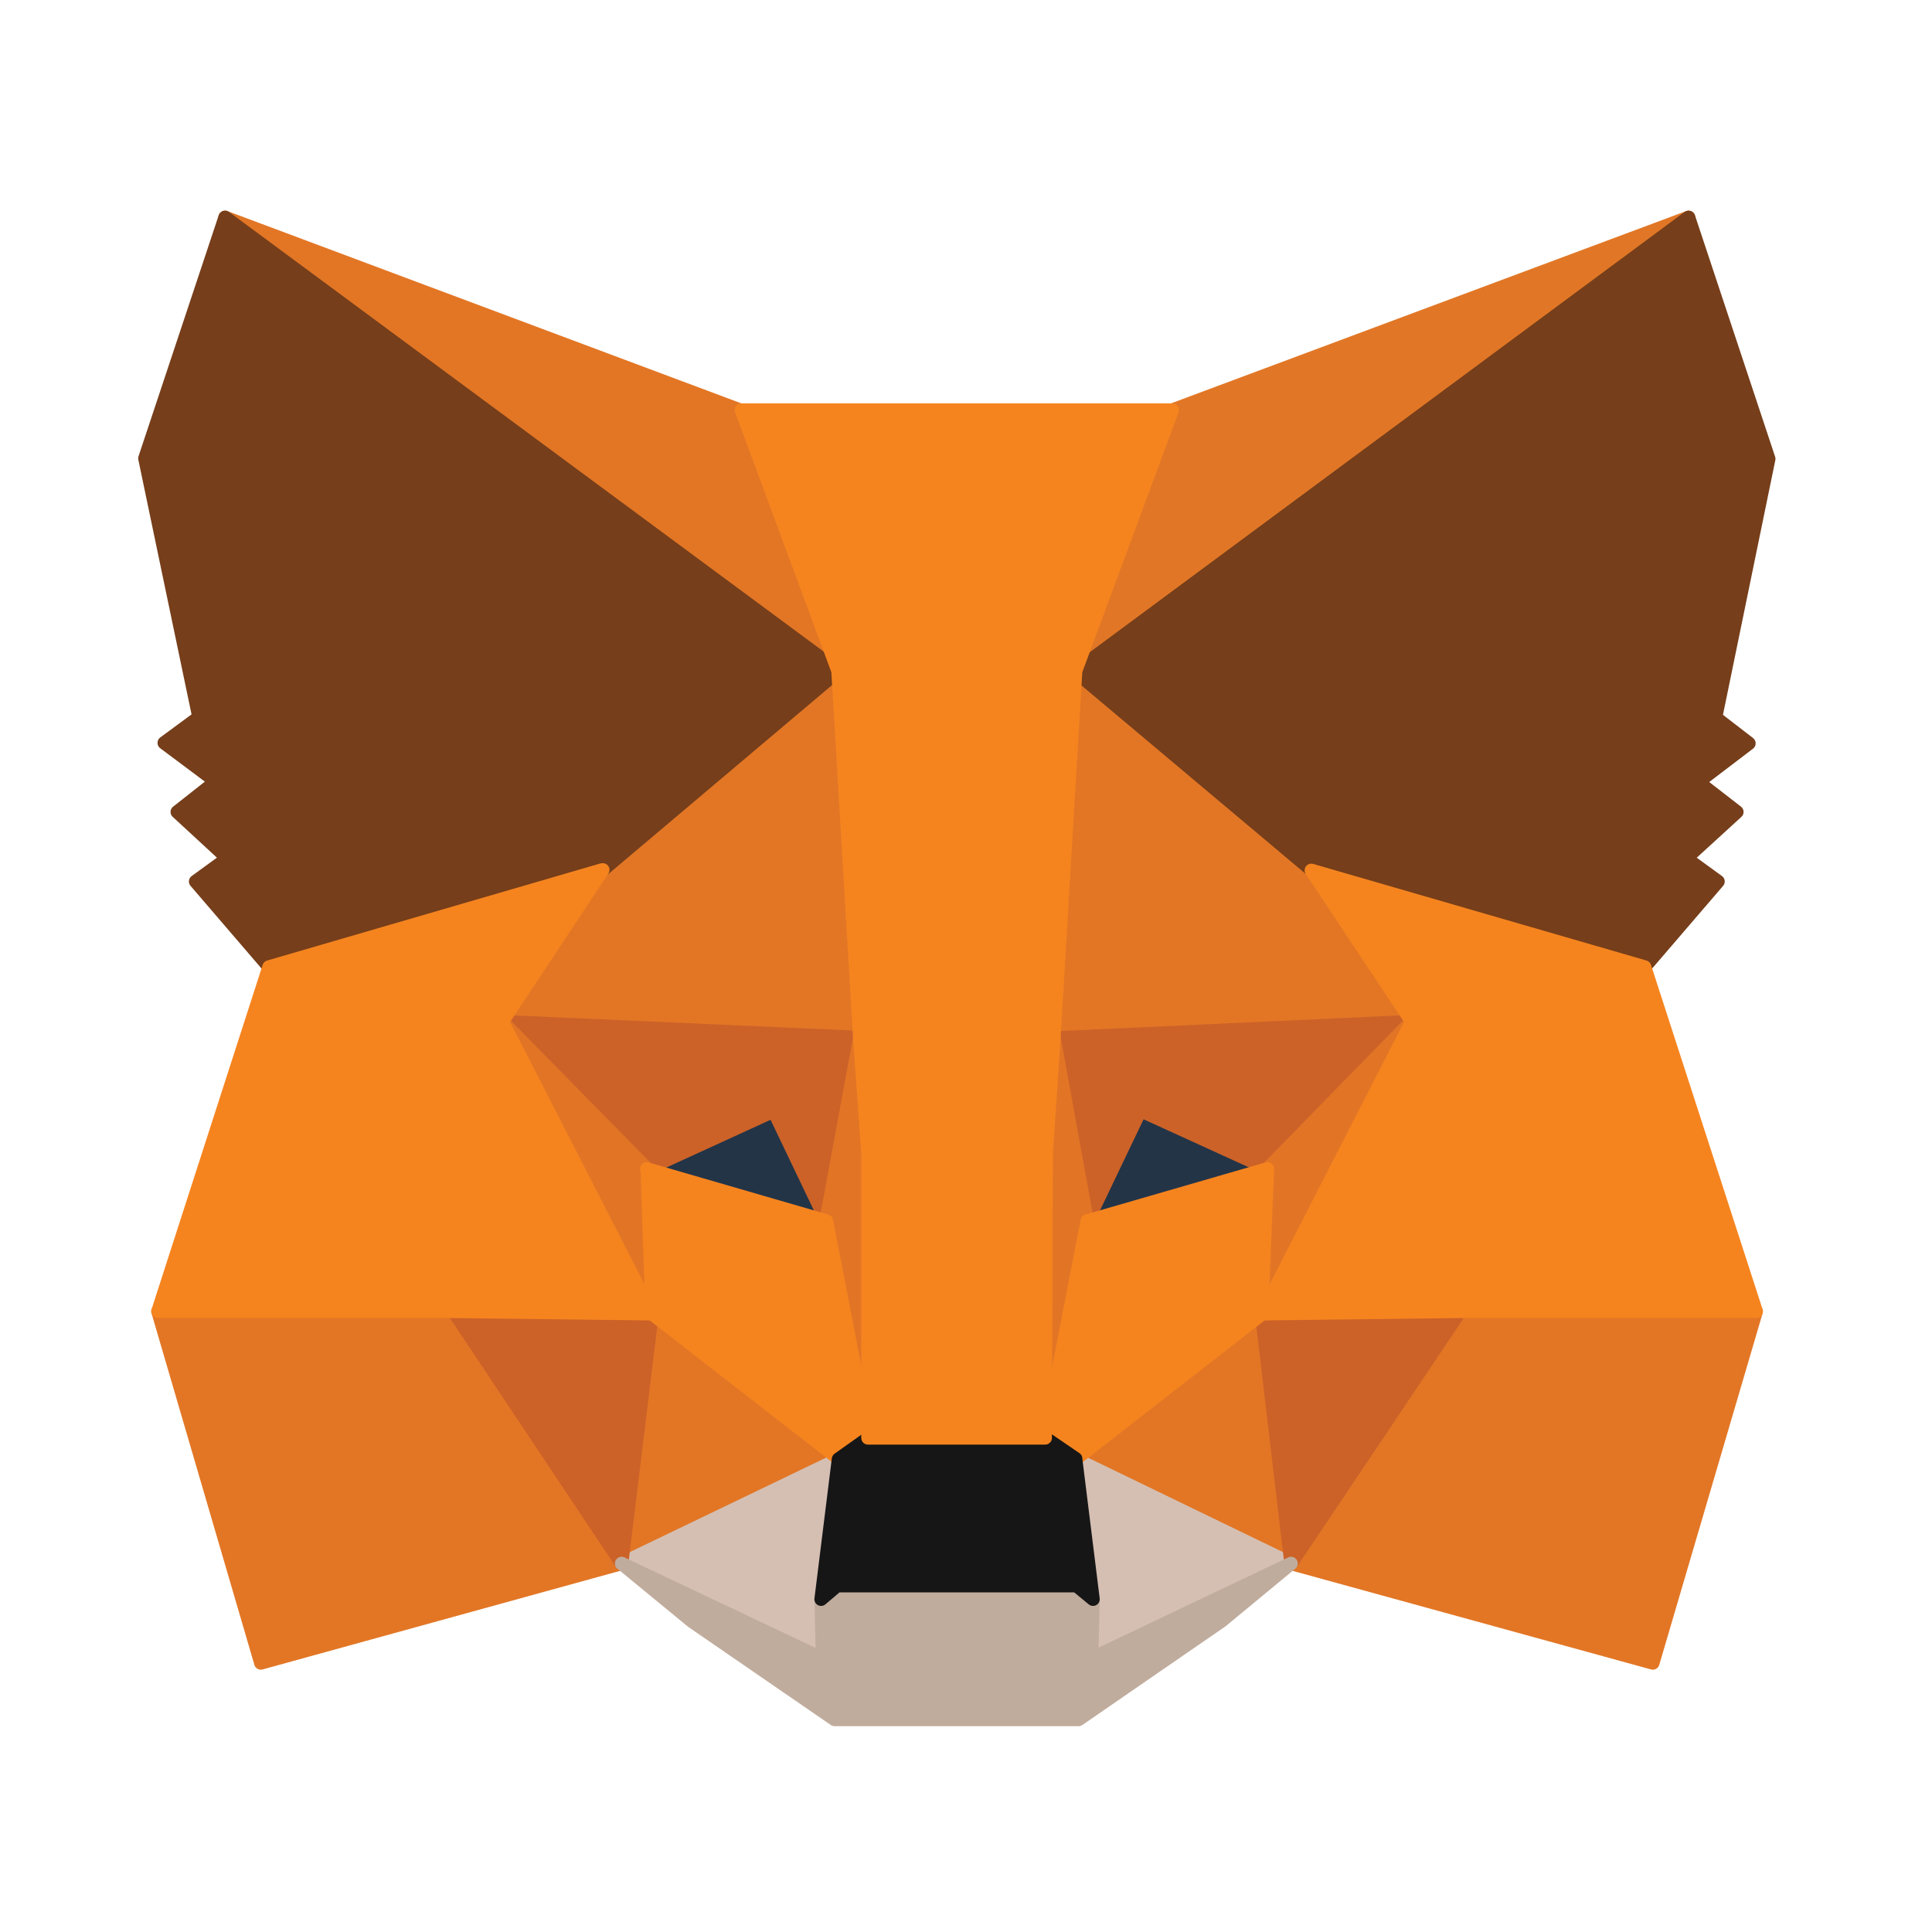
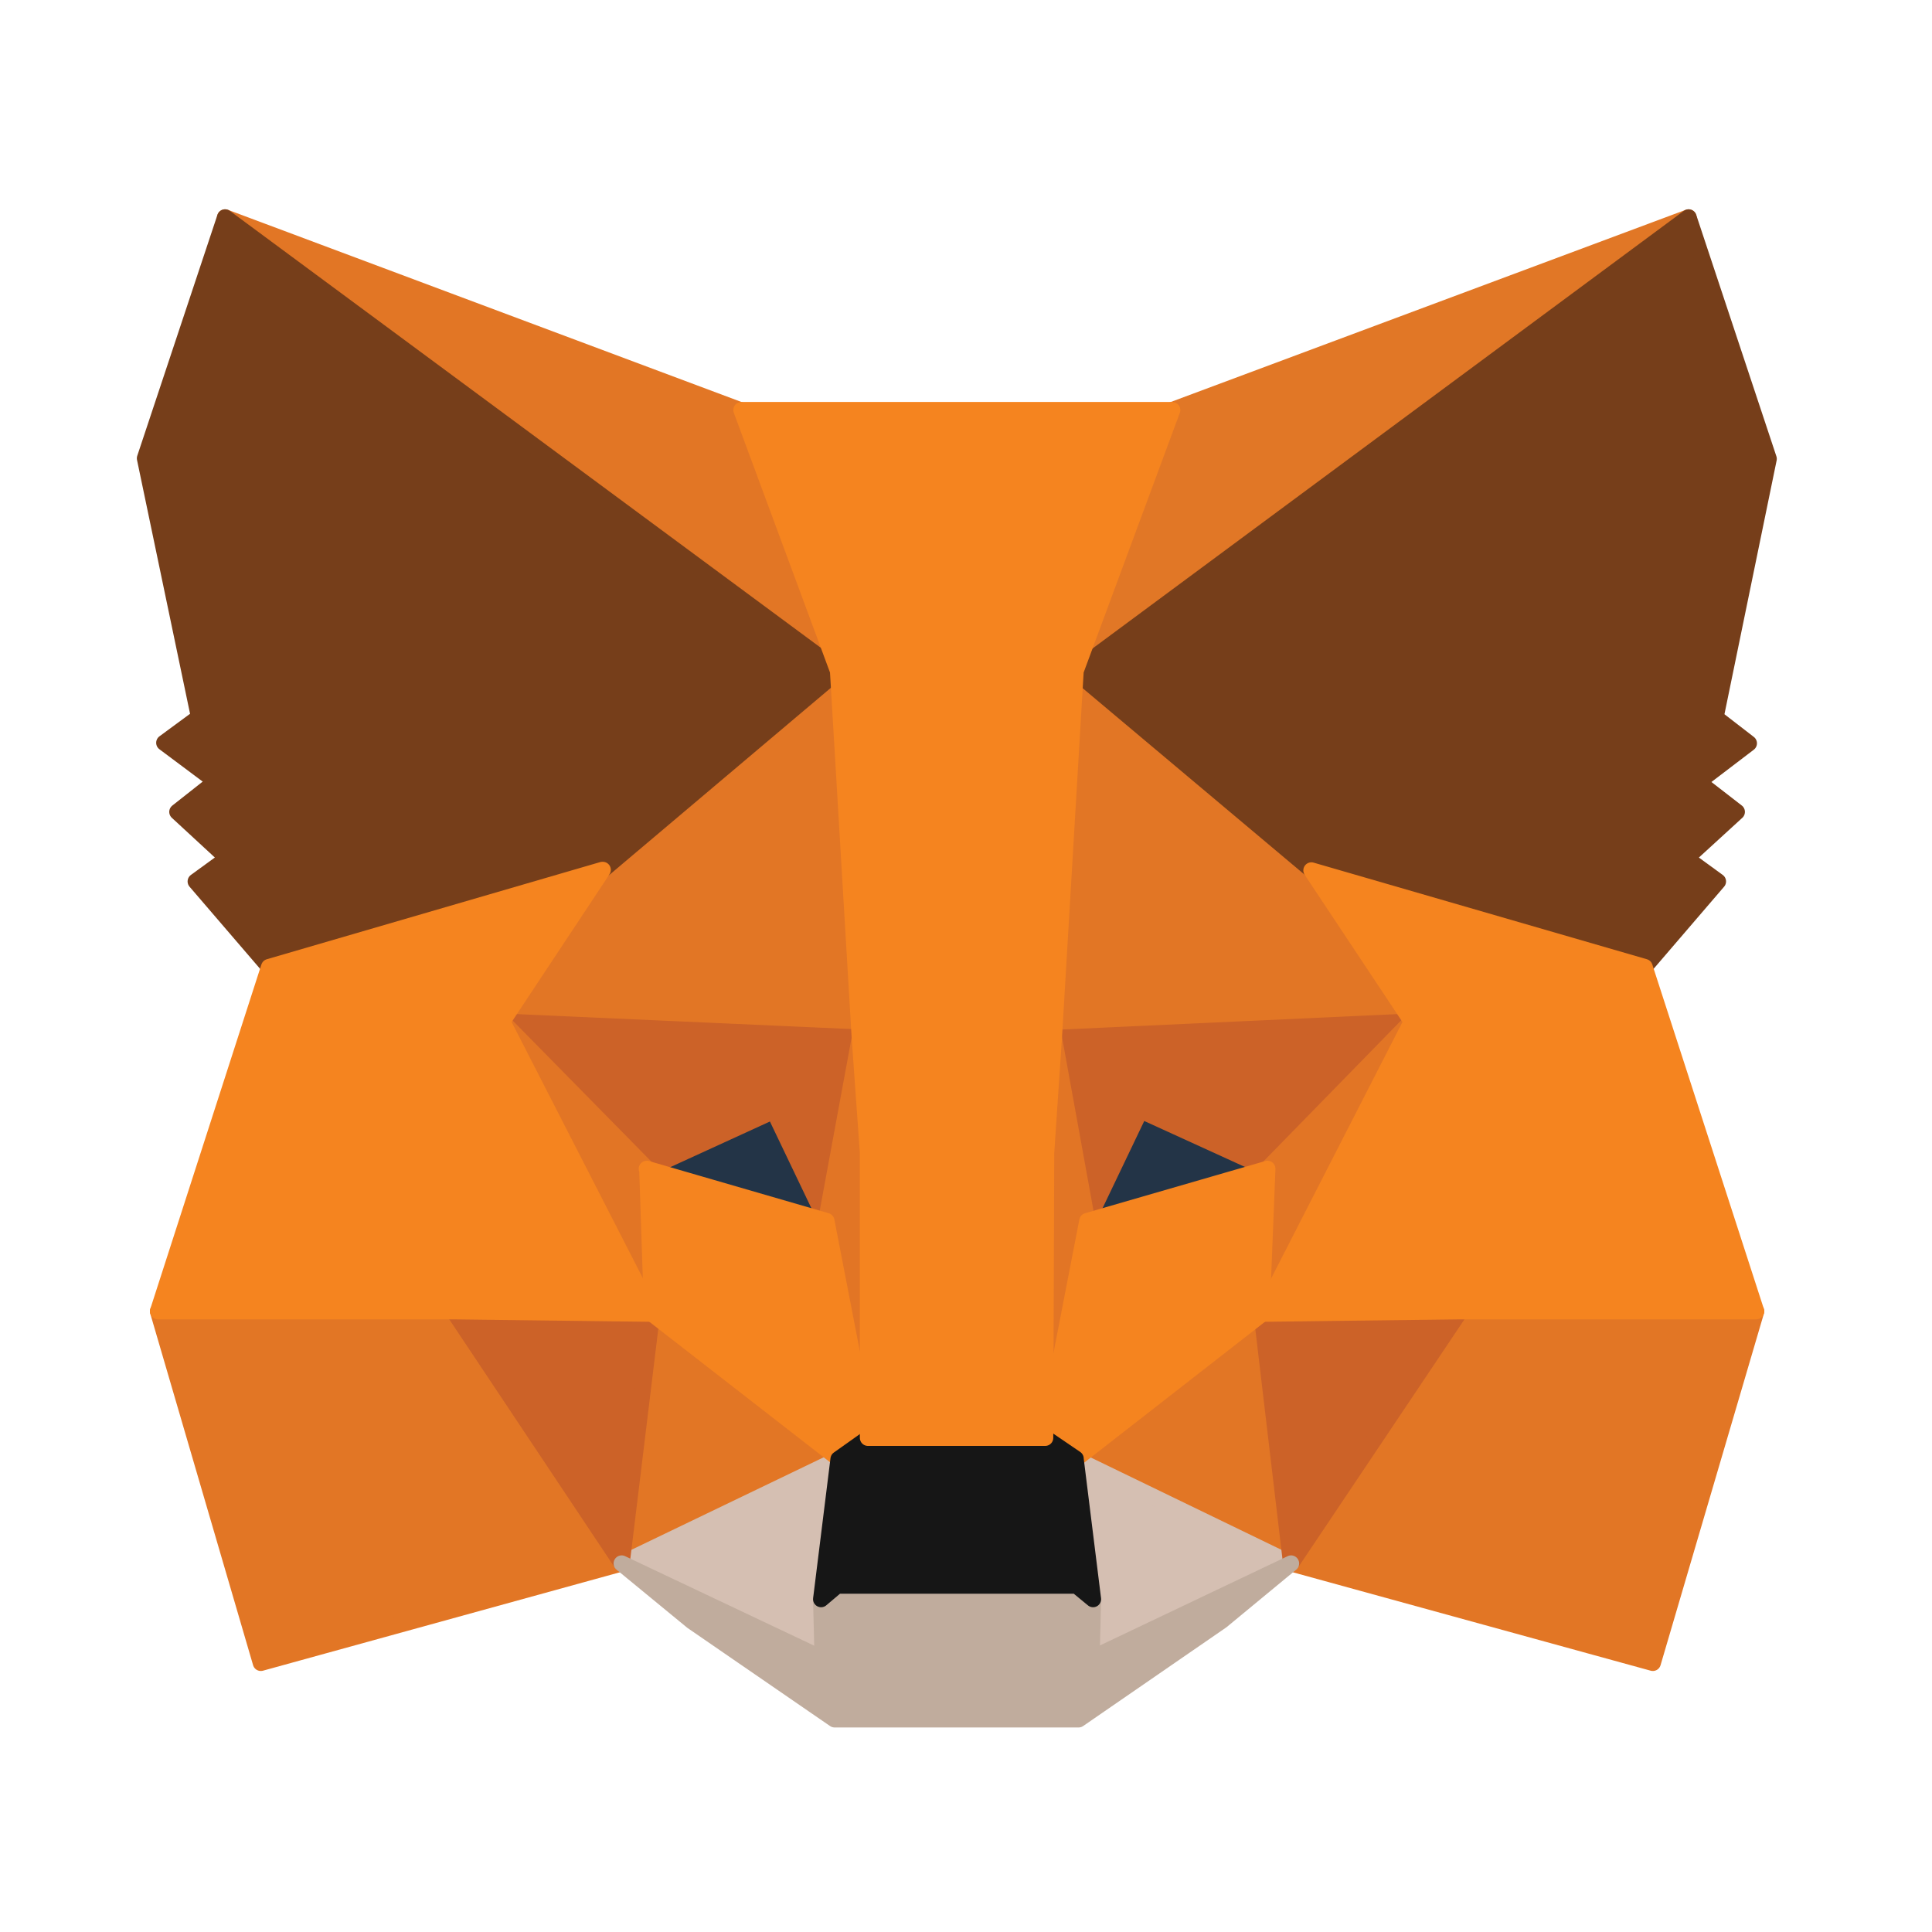
- <svg xmlns="http://www.w3.org/2000/svg" width="36" height="36" viewBox="0 0 36 36" fill="none">
-   <path d="M31.464 4.05L19.638 12.798L21.843 7.641L31.464 4.05Z" fill="#E17726" stroke="#E17726" stroke-width="0.25" stroke-linecap="round" stroke-linejoin="round" />
-   <path d="M4.194 4.05L15.912 12.87L13.815 7.65L4.194 4.05ZM27.207 24.327L24.057 29.133L30.798 30.987L32.724 24.435L27.207 24.327ZM2.943 24.435L4.86 30.987L11.583 29.133L8.451 24.327L2.943 24.435Z" fill="#E27625" stroke="#E27625" stroke-width="0.25" stroke-linecap="round" stroke-linejoin="round" />
-   <path d="M11.223 16.209L9.351 19.035L16.011 19.341L15.795 12.168L11.223 16.218V16.209ZM24.435 16.218L19.791 12.078L19.638 19.341L26.298 19.035L24.435 16.218ZM11.583 29.133L15.624 27.189L12.15 24.489L11.583 29.133ZM20.043 27.18L24.057 29.133L23.517 24.48L20.043 27.18Z" fill="#E27625" stroke="#E27625" stroke-width="0.25" stroke-linecap="round" stroke-linejoin="round" />
-   <path d="M24.057 29.133L20.043 27.189L20.367 29.799L20.331 30.905L24.057 29.133ZM11.583 29.133L15.327 30.905L15.3 29.799L15.624 27.189L11.583 29.133Z" fill="#D5BFB2" stroke="#D5BFB2" stroke-width="0.25" stroke-linecap="round" stroke-linejoin="round" />
-   <path d="M15.39 22.752L12.06 21.78L14.418 20.7L15.399 22.752H15.39ZM20.259 22.752L21.249 20.691L23.616 21.771L20.259 22.761V22.752Z" fill="#233447" stroke="#233447" stroke-width="0.25" stroke-linecap="round" stroke-linejoin="round" />
-   <path d="M11.583 29.134L12.168 24.328L8.451 24.436L11.583 29.134ZM23.49 24.328L24.057 29.134L27.207 24.436L23.49 24.328ZM26.307 19.036L19.647 19.342L20.259 22.762L21.249 20.692L23.616 21.772L26.307 19.036ZM12.06 21.781L14.418 20.701L15.399 22.753L16.02 19.333L9.36 19.036L12.06 21.781Z" fill="#CC6228" stroke="#CC6228" stroke-width="0.25" stroke-linecap="round" stroke-linejoin="round" />
-   <path d="M9.36 19.036L12.15 24.481L12.06 21.781L9.36 19.036ZM23.616 21.781L23.508 24.481L26.298 19.036L23.616 21.781ZM16.02 19.342L15.39 22.762L16.182 26.794L16.362 21.475L16.02 19.342ZM19.638 19.342L19.314 21.466L19.476 26.794L20.259 22.753L19.638 19.333V19.342Z" fill="#E27525" stroke="#E27525" stroke-width="0.25" stroke-linecap="round" stroke-linejoin="round" />
-   <path d="M20.259 22.752L19.476 26.793L20.043 27.189L23.508 24.489L23.616 21.78L20.259 22.752ZM12.06 21.78L12.15 24.48L15.624 27.18L16.182 26.793L15.399 22.752L12.051 21.78H12.06Z" fill="#F5841F" stroke="#F5841F" stroke-width="0.25" stroke-linecap="round" stroke-linejoin="round" />
-   <path d="M20.34 30.906L20.367 29.799L20.061 29.547H15.597L15.3 29.799L15.327 30.906L11.583 29.133L12.897 30.213L15.552 32.04H20.097L22.761 30.204L24.057 29.133L20.331 30.906H20.34Z" fill="#C0AC9D" stroke="#C0AC9D" stroke-width="0.25" stroke-linecap="round" stroke-linejoin="round" />
-   <path d="M20.043 27.18L19.476 26.793H16.182L15.624 27.189L15.3 29.799L15.597 29.547H20.061L20.367 29.799L20.043 27.189V27.18Z" fill="#161616" stroke="#161616" stroke-width="0.25" stroke-linecap="round" stroke-linejoin="round" />
-   <path d="M31.968 13.365L32.958 8.55L31.464 4.05L20.034 12.51L24.435 16.209L30.645 18.018L32.013 16.425L31.419 15.993L32.364 15.129L31.644 14.571L32.589 13.851L31.959 13.365H31.968ZM2.7 8.541L3.708 13.365L3.06 13.842L4.023 14.562L3.303 15.129L4.239 15.993L3.645 16.425L5.013 18.018L11.223 16.218L15.624 12.501L4.194 4.05L2.7 8.541Z" fill="#763E1A" stroke="#763E1A" stroke-width="0.25" stroke-linecap="round" stroke-linejoin="round" />
-   <path d="M30.645 18.018L24.435 16.218L26.307 19.035L23.517 24.48L27.207 24.435H32.724L30.645 18.018ZM11.223 16.209L5.013 18.018L2.943 24.435H8.46L12.15 24.48L9.36 19.035L11.232 16.209H11.223ZM19.638 19.341L20.043 12.501L21.843 7.641H13.815L15.615 12.501L16.02 19.341L16.173 21.483V26.793H19.476L19.494 21.483L19.638 19.341Z" fill="#F5841F" stroke="#F5841F" stroke-width="0.25" stroke-linecap="round" stroke-linejoin="round" />
+ <svg xmlns="http://www.w3.org/2000/svg" width="30" height="30" viewBox="0 0 30 30" fill="none">
+   <path d="M26.22 3.375L16.365 10.665L18.202 6.367L26.22 3.375Z" fill="#E17726" stroke="#E17726" stroke-width="0.25" stroke-linecap="round" stroke-linejoin="round" />
+   <path d="M3.495 3.375L13.26 10.725L11.512 6.375L3.495 3.375ZM22.672 20.272L20.047 24.277L25.665 25.822L27.27 20.362L22.672 20.272ZM2.453 20.362L4.05 25.822L9.653 24.277L7.043 20.272L2.453 20.362Z" fill="#E27625" stroke="#E27625" stroke-width="0.25" stroke-linecap="round" stroke-linejoin="round" />
+   <path d="M9.353 13.507L7.793 15.862L13.343 16.117L13.163 10.139L9.353 13.514V13.507ZM20.363 13.514L16.493 10.065L16.365 16.117L21.915 15.862L20.363 13.514ZM9.653 24.277L13.02 22.657L10.125 20.407L9.653 24.277ZM16.703 22.649L20.048 24.277L19.598 20.399L16.703 22.649Z" fill="#E27625" stroke="#E27625" stroke-width="0.25" stroke-linecap="round" stroke-linejoin="round" />
+   <path d="M20.048 24.277L16.703 22.657L16.973 24.832L16.943 25.755L20.048 24.277ZM9.653 24.277L12.773 25.755L12.75 24.832L13.02 22.657L9.653 24.277Z" fill="#D5BFB2" stroke="#D5BFB2" stroke-width="0.25" stroke-linecap="round" stroke-linejoin="round" />
+   <path d="M12.825 18.96L10.05 18.15L12.015 17.25L12.832 18.96H12.825ZM16.882 18.96L17.707 17.242L19.68 18.142L16.882 18.967V18.96Z" fill="#233447" stroke="#233447" stroke-width="0.25" stroke-linecap="round" stroke-linejoin="round" />
+   <path d="M9.653 24.277L10.14 20.272L7.043 20.362L9.653 24.277ZM19.575 20.272L20.048 24.277L22.673 20.362L19.575 20.272ZM21.923 15.862L16.373 16.117L16.883 18.967L17.708 17.242L19.68 18.142L21.923 15.862ZM10.05 18.15L12.015 17.25L12.833 18.96L13.35 16.11L7.8 15.862L10.05 18.15Z" fill="#CC6228" stroke="#CC6228" stroke-width="0.25" stroke-linecap="round" stroke-linejoin="round" />
+   <path d="M7.8 15.862L10.125 20.4L10.05 18.15L7.8 15.862ZM19.68 18.15L19.59 20.4L21.915 15.862L19.68 18.15ZM13.35 16.117L12.825 18.967L13.485 22.327L13.635 17.895L13.35 16.117ZM16.365 16.117L16.095 17.887L16.23 22.327L16.882 18.96L16.365 16.11V16.117Z" fill="#E27525" stroke="#E27525" stroke-width="0.25" stroke-linecap="round" stroke-linejoin="round" />
+   <path d="M16.883 18.959L16.23 22.327L16.703 22.657L19.59 20.407L19.68 18.149L16.883 18.959ZM10.05 18.149L10.125 20.399L13.02 22.649L13.485 22.327L12.833 18.959L10.043 18.149H10.05Z" fill="#F5841F" stroke="#F5841F" stroke-width="0.25" stroke-linecap="round" stroke-linejoin="round" />
+   <path d="M16.95 25.754L16.973 24.832L16.718 24.622H12.998L12.75 24.832L12.773 25.754L9.653 24.277L10.748 25.177L12.96 26.699H16.748L18.968 25.169L20.048 24.277L16.943 25.754H16.95Z" fill="#C0AC9D" stroke="#C0AC9D" stroke-width="0.25" stroke-linecap="round" stroke-linejoin="round" />
+   <path d="M16.703 22.649L16.23 22.327H13.485L13.02 22.657L12.75 24.832L12.998 24.622H16.718L16.973 24.832L16.703 22.657V22.649Z" fill="#161616" stroke="#161616" stroke-width="0.25" stroke-linecap="round" stroke-linejoin="round" />
+   <path d="M26.64 11.137L27.465 7.125L26.22 3.375L16.695 10.425L20.363 13.507L25.538 15.014L26.677 13.687L26.183 13.327L26.97 12.607L26.37 12.142L27.157 11.542L26.633 11.137H26.64ZM2.25 7.117L3.09 11.137L2.55 11.534L3.353 12.134L2.753 12.607L3.533 13.327L3.038 13.687L4.178 15.014L9.353 13.514L13.02 10.417L3.495 3.375L2.25 7.117Z" fill="#763E1A" stroke="#763E1A" stroke-width="0.25" stroke-linecap="round" stroke-linejoin="round" />
+   <path d="M25.538 15.015L20.363 13.515L21.922 15.862L19.598 20.4L22.672 20.362H27.27L25.538 15.015ZM9.353 13.507L4.178 15.015L2.453 20.362H7.05L10.125 20.4L7.8 15.862L9.36 13.507H9.353ZM16.365 16.117L16.703 10.417L18.203 6.367H11.512L13.012 10.417L13.35 16.117L13.477 17.902V22.327H16.23L16.245 17.902L16.365 16.117Z" fill="#F5841F" stroke="#F5841F" stroke-width="0.25" stroke-linecap="round" stroke-linejoin="round" />
</svg>
